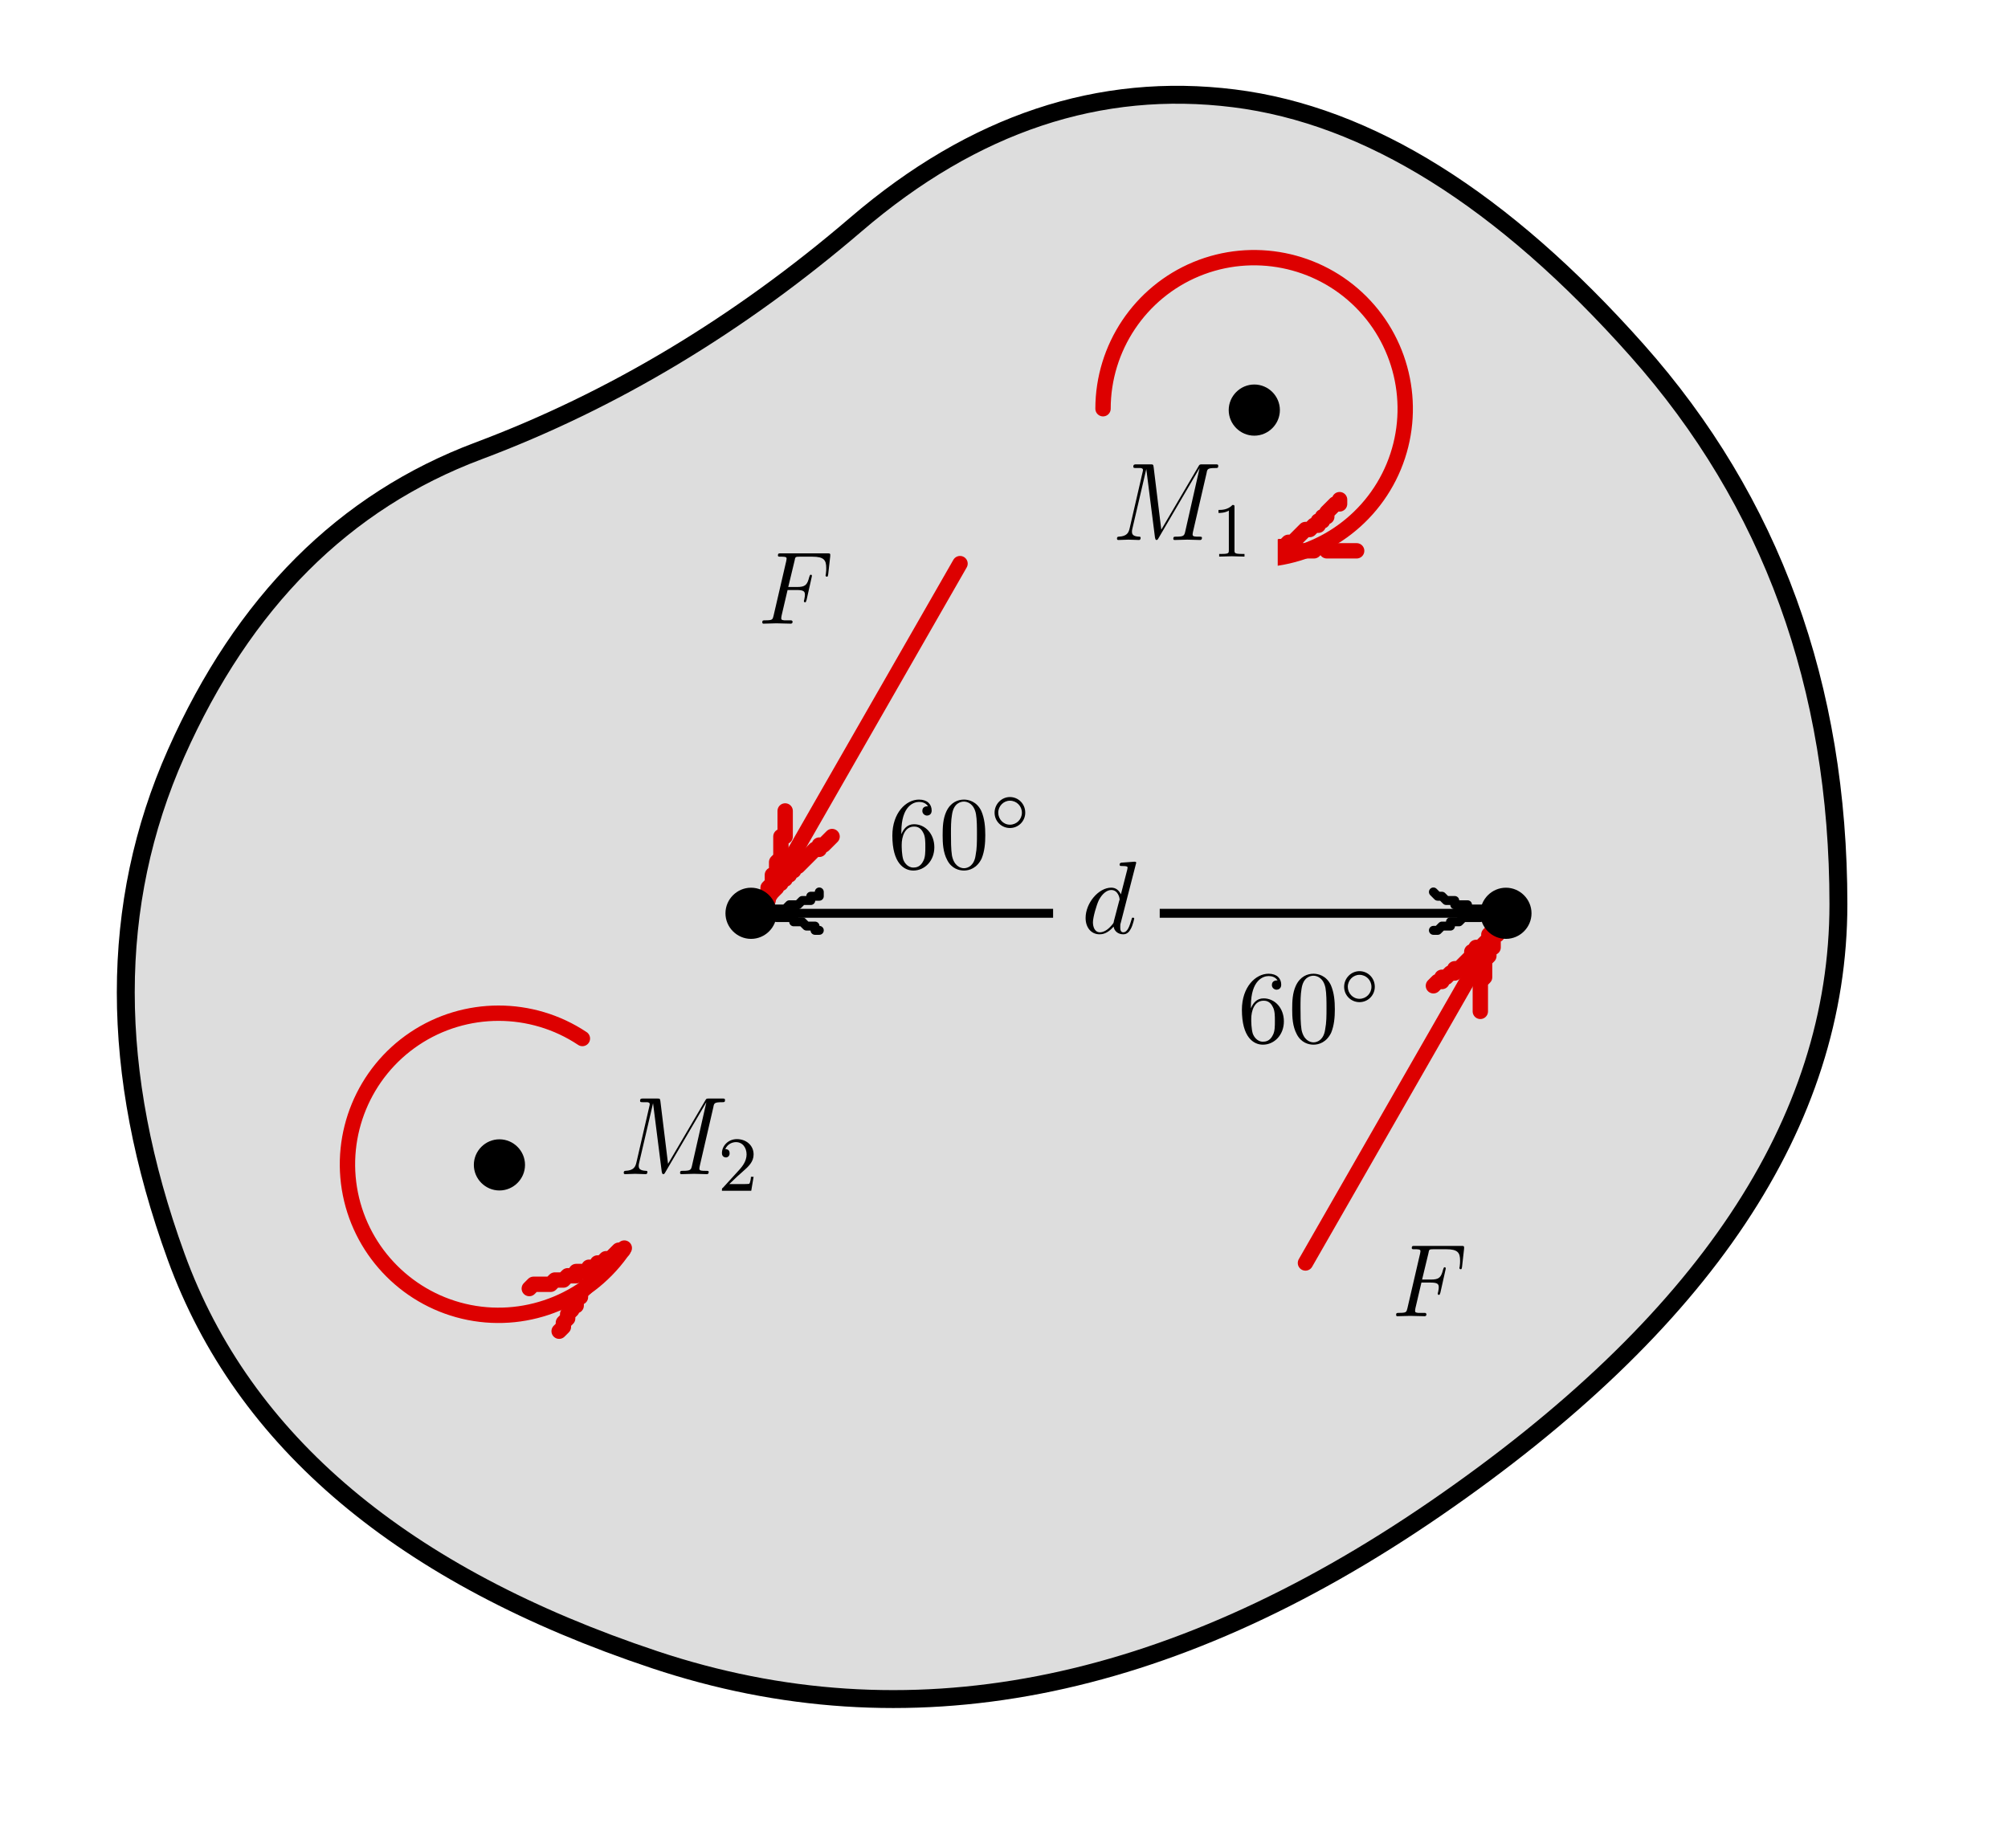
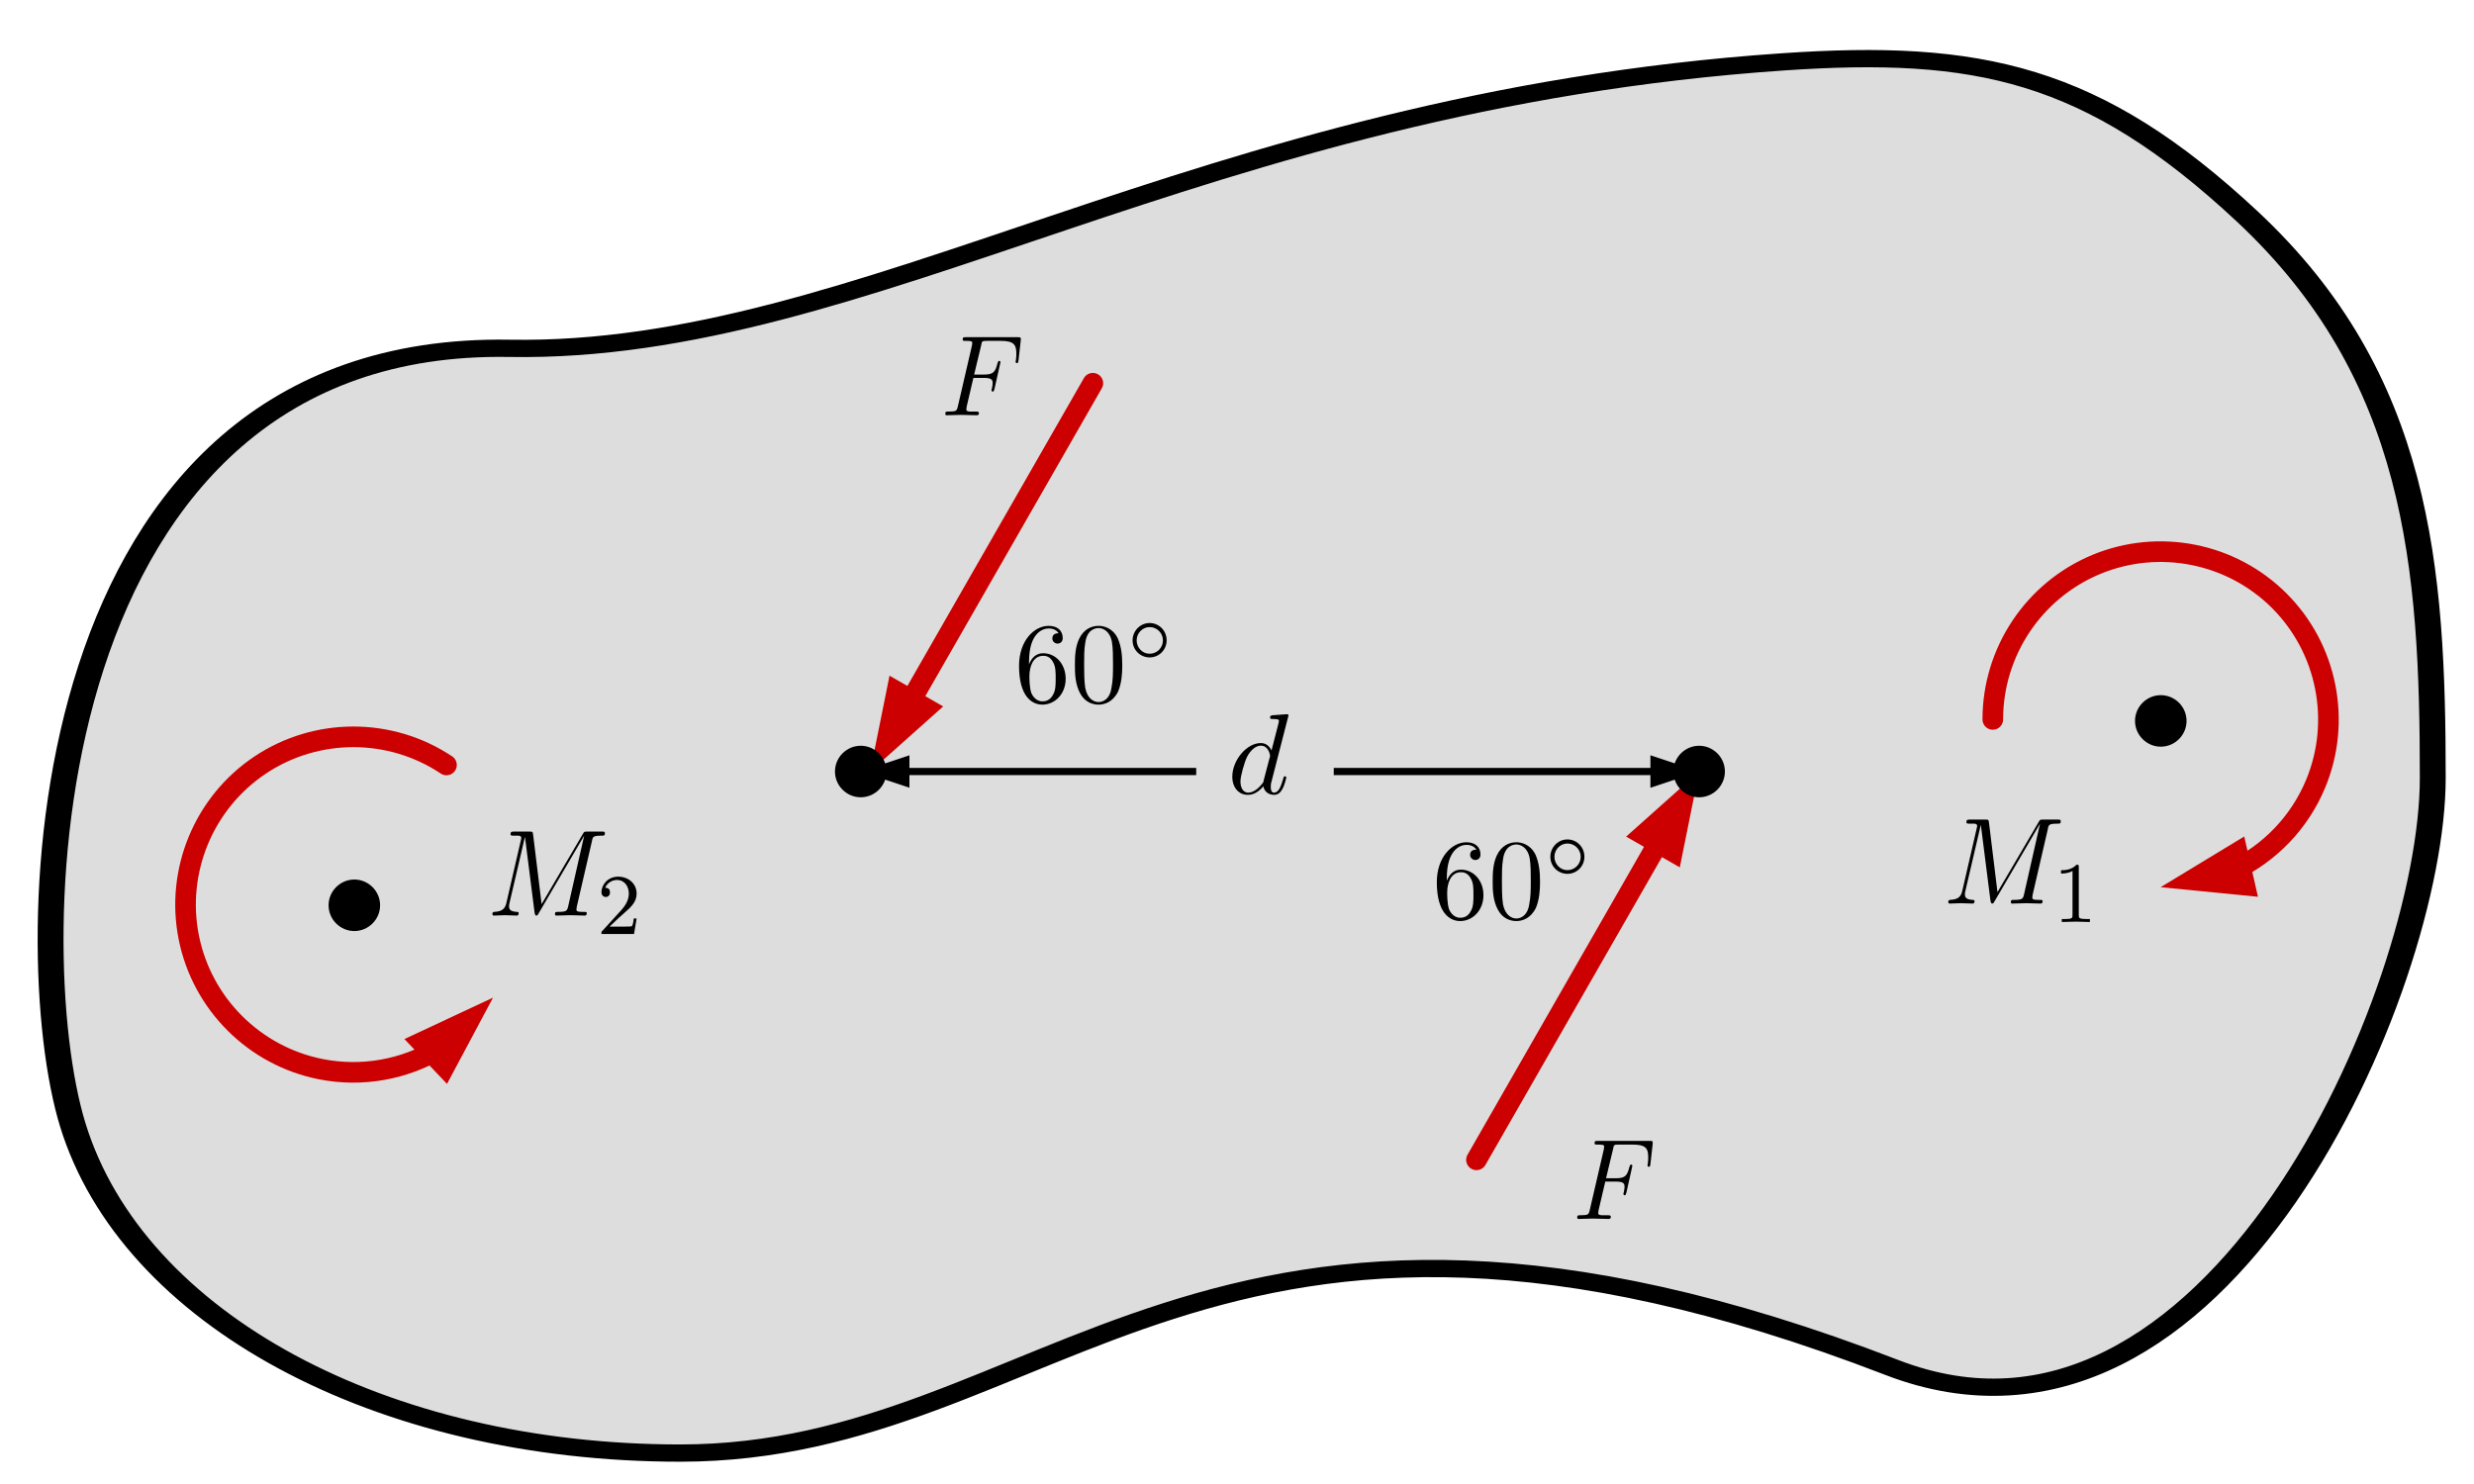
- <svg xmlns="http://www.w3.org/2000/svg" width="100%" height="100%" viewBox="0 0 113 104" version="1.1" xml:space="preserve" style="fill-rule:evenodd;clip-rule:evenodd;stroke-linecap:round;stroke-linejoin:round;stroke-miterlimit:10;">
-   <g id="surface1">
-     </g>
-   <g id="Artboard1" transform="matrix(1.04029,0,0,1,-88.0326,-11.9232)">
-     <rect x="84.623" y="11.923" width="107.849" height="103.617" style="fill:none;" />
-     <g transform="matrix(0.230705,0,0,-0.24,6.96137,124.69)">
-       <path d="M377.933,293.255C393.681,328.688 417.303,352.31 448.799,364.121C480.295,375.932 509.823,393.649 537.382,417.271C564.941,440.893 594.468,450.736 625.964,446.799C657.46,442.862 688.956,423.177 720.452,387.743C751.949,352.31 767.697,309.003 767.697,257.822C767.697,206.641 736.2,159.397 673.208,116.09C610.216,72.783 549.193,60.972 490.137,80.657C431.082,100.342 393.681,131.838 377.933,175.145C362.185,218.452 362.185,257.822 377.933,293.255" style="fill:rgb(221,221,221);stroke:black;stroke-width:4.2px;" />
-     </g>
-     <g transform="matrix(0.114725,-0.208222,0.200158,0.119347,26.0944,138.433)">
-       <path d="M486.243,219L580.757,219" style="fill:none;fill-rule:nonzero;stroke:rgb(221,0,0);stroke-width:3.6px;" />
-     </g>
-     <g transform="matrix(0.230705,0,0,-0.24,8.05329,119.963)">
-       <path d="M527,254L525,252L524,252L524,251L523,251L519,247L518,247L518,246L517,246L517,245L516,245L516,244L515,244L515,243L514,243L514,242L512,240L512,239L511,239L511,238L510,237L510,236L510,238L511,238L511,240L512,240L512,242L513,243L513,245L514,245L514,248L515,249L515,254L516,254L516,260" style="fill:none;fill-rule:nonzero;stroke:rgb(221,0,0);stroke-width:3.6px;" />
-     </g>
-     <g transform="matrix(-0.114725,0.208222,-0.200158,-0.119347,296.802,-28.6522)">
-       <path d="M614.243,301L708.757,301" style="fill:none;fill-rule:nonzero;stroke:rgb(221,0,0);stroke-width:3.6px;" />
-     </g>
-     <g transform="matrix(0.230705,0,0,-0.24,8.05329,131.243)">
-       <path d="M668,266L669,267L670,267L670,268L671,268L672,269L673,269L673,270L674,270L677,273L677,274L678,274L678,275L679,275L681,277L681,278L683,280L683,281L684,281L684,282L685,283L684,282L684,280L683,280L683,278L682,278L682,275L681,275L681,273L680,272L680,268L679,267L679,260" style="fill:none;fill-rule:nonzero;stroke:rgb(221,0,0);stroke-width:3.6px;" />
-     </g>
-     <g transform="matrix(-0.230705,0,0,-0.24,283.284,125.723)">
-       <path d="M508,260L685,260" style="fill:none;fill-rule:nonzero;stroke:black;stroke-width:2.1px;" />
-     </g>
-     <g transform="matrix(0.230705,0,0,-0.24,8.05329,125.483)">
-       <path d="M668,264L669,263L670,263L671,262L673,262L673,261L676,261L676,260L681,260L681,259L685,259L679,259L679,258L675,258L674,257L672,257L672,256L670,256L669,255L668,255" style="fill:none;fill-rule:nonzero;stroke:black;stroke-width:2.1px;" />
-     </g>
-     <g transform="matrix(0.230705,0,0,-0.24,8.05329,125.483)">
-       <path d="M524,255L523,255L523,256L521,256L520,257L518,257L518,258L514,258L514,259L508,259L512,259L512,260L516,260L517,261L519,261L520,262L522,262L522,263L524,263L524,264" style="fill:none;fill-rule:nonzero;stroke:black;stroke-width:2.1px;" />
-     </g>
-     <g transform="matrix(0,0.24,-0.230705,0,226.07,-101.077)">
-       <path d="M685,254C681.708,254 679,256.708 679,260C679,263.292 681.708,266 685,266C688.292,266 691,263.292 691,260C691,256.708 688.292,254 685,254" />
-     </g>
-     <g transform="matrix(0,0.24,-0.230705,0,185.235,-58.5968)">
-       <path d="M508,254C504.708,254 502,256.708 502,260C502,263.292 504.708,266 508,266C511.292,266 514,263.292 514,260C514,256.708 511.292,254 508,254" />
-     </g>
-     <g transform="matrix(0.128373,0.199414,-0.191691,0.133545,114.698,-53.8198)">
-       <path d="M433.4,282.785C420.187,288.259 411.527,301.219 411.528,315.521C411.527,329.824 420.187,342.784 433.4,348.257C446.614,353.73 461.902,350.689 472.015,340.576C482.128,330.462 485.169,315.176 479.696,301.961" style="fill:none;fill-rule:nonzero;stroke:rgb(221,0,0);stroke-width:3.6px;" />
-     </g>
-     <g transform="matrix(0.230705,0,0,-0.24,8.05329,168.203)">
-       <path d="M456,349L457,350L461,350L462,351L464,351L465,352L467,352L467,353L470,353L470,354L472,354L472,355L473,355L474,356L475,356L477,358L478,358L477,358L476,357L476,356L475,356L475,355L474,355L474,354L473,354L473,353L472,353L472,352L471,352L471,351L468,348L468,347L467,347L467,345L466,345L466,344L465,343L465,342L464,341L464,340L463,339" style="fill:none;fill-rule:nonzero;stroke:rgb(221,0,0);stroke-width:3.6px;" />
-     </g>
-     <g transform="matrix(0,0.24,-0.230705,0,185.235,-30.2768)">
-       <path d="M449,313C445.708,313 443,315.708 443,319C443,322.292 445.708,325 449,325C452.292,325 455,322.292 455,319C455,315.708 452.292,313 449,313" />
-     </g>
-     <g transform="matrix(-0.213144,-0.0918442,0.0882872,-0.221731,274.117,123.319)">
-       <path d="M614.544,105.744C601.329,111.217 592.67,124.178 592.67,138.479C592.67,152.782 601.329,165.743 614.544,171.215C627.757,176.689 643.045,173.648 653.158,163.535C663.271,153.421 666.312,138.133 660.839,124.92" style="fill:none;fill-rule:nonzero;stroke:rgb(221,0,0);stroke-width:3.6px;" />
-     </g>
-     <g transform="matrix(0.230705,0,0,-0.24,8.05329,82.5232)">
-       <path d="M650,165L643,165L643,166L641,166L640,165L633,165L632,164L628,164L627,163L626,163L627,163L628,164L630,164L630,165L632,165L632,166L633,166L634,167L635,167L638,170L639,170L640,171L641,171L641,172L642,172L642,173L643,173L643,174L645,176L646,176L646,177" style="fill:none;fill-rule:nonzero;stroke:rgb(221,0,0);stroke-width:3.6px;" />
-     </g>
-     <g transform="matrix(0,0.24,-0.230705,0,185.235,-115.237)">
-       <path d="M626,136C622.708,136 620,138.708 620,142C620,145.292 622.708,148 626,148C629.292,148 632,145.292 632,142C632,138.708 629.292,136 626,136" />
-     </g>
-     <g transform="matrix(1.15353,0,0,1.2,158.576,80.2877)">
-       <g id="surface11">
-         <rect x="0" y="0" width="6" height="6" style="fill:rgb(221,221,221);" />
-         <g>
-           <g transform="matrix(1,0,0,1,1.1889,4.75982)">
-             <g id="glyph0-1">
-               <path d="M1.359,-1.578L1.797,-1.578C2.125,-1.578 2.172,-1.5 2.172,-1.359C2.172,-1.328 2.172,-1.266 2.141,-1.125C2.125,-1.094 2.125,-1.078 2.125,-1.063C2.125,-1.031 2.141,-1 2.172,-1C2.219,-1 2.219,-1.016 2.25,-1.109L2.484,-2.156C2.5,-2.219 2.5,-2.219 2.5,-2.234C2.5,-2.25 2.5,-2.297 2.453,-2.297C2.406,-2.297 2.406,-2.266 2.375,-2.188C2.281,-1.813 2.188,-1.719 1.797,-1.719L1.391,-1.719L1.688,-2.953C1.719,-3.125 1.719,-3.141 1.922,-3.141L2.516,-3.141C3.063,-3.141 3.172,-2.984 3.172,-2.609C3.172,-2.5 3.172,-2.484 3.156,-2.344C3.141,-2.281 3.141,-2.281 3.141,-2.266C3.141,-2.234 3.156,-2.203 3.203,-2.203C3.25,-2.203 3.25,-2.234 3.266,-2.328L3.359,-3.156C3.375,-3.297 3.344,-3.297 3.234,-3.297L1.031,-3.297C0.953,-3.297 0.906,-3.297 0.906,-3.203C0.906,-3.141 0.938,-3.141 1.031,-3.141C1.188,-3.141 1.313,-3.141 1.313,-3.063C1.313,-3.031 1.313,-3.031 1.297,-2.938L0.703,-0.375C0.656,-0.188 0.656,-0.156 0.297,-0.156C0.219,-0.156 0.172,-0.156 0.172,-0.063C0.172,0 0.219,0 0.234,0C0.375,0 0.703,-0.016 0.828,-0.016C0.984,-0.016 1.344,0 1.5,0C1.531,0 1.594,0 1.594,-0.094C1.594,-0.125 1.563,-0.141 1.563,-0.141C1.547,-0.156 1.547,-0.156 1.438,-0.156L1.203,-0.156C1.078,-0.172 1.063,-0.188 1.063,-0.25C1.063,-0.266 1.063,-0.297 1.078,-0.375L1.359,-1.578Z" style="fill-rule:nonzero;" />
+ <svg xmlns="http://www.w3.org/2000/svg" width="100%" height="100%" viewBox="0 0 240 144" version="1.1" xml:space="preserve" style="fill-rule:evenodd;clip-rule:evenodd;stroke-linecap:round;stroke-linejoin:round;stroke-miterlimit:10;">
+   <g transform="matrix(1,0,0,1,-501,-22)">
+     <g id="equiv_example1" transform="matrix(1.10599,0,0,0.801676,-78.5392,32.9218)">
+       <rect x="524" y="-13" width="217" height="179" style="fill:none;" />
+       <g id="potato" transform="matrix(0.540372,3.03897e-17,-2.20279e-17,-0.497346,326.158,209.633)">
+         <path d="M377.933,175.145C369.068,218.348 371.142,366.13 448.799,364.121C506.781,362.621 560.357,424.121 655.591,433.848C687.128,437.07 705.788,431.34 730.886,396.227C758.78,357.203 761.004,310.717 761.004,259.536C761.004,208.355 725.932,85.569 673.208,116.09C561.89,180.531 537.054,95.256 476.555,95.256C428.031,95.256 387.646,127.806 377.933,175.145Z" style="fill:rgb(221,221,221);stroke:black;stroke-width:4.2px;" />
+       </g>
+       <g id="Fd" transform="matrix(0.875,0,0,1.23345,72.1768,-16.9803)">
+         <g transform="matrix(0.236118,-0.403164,0.411949,0.231082,398.575,223.861)">
+           <g transform="matrix(1.08221,1.88811,-1.88811,1.08221,536.237,-21.4128)">
+             <path d="M86.292,65.565L84.419,74.865L91.498,68.549L86.292,65.565Z" style="fill:rgb(204,0,0);fill-rule:nonzero;" />
+             <path d="M88,68.618C94.138,57.909 106.016,37.186 106.016,37.186" style="fill:none;fill-rule:nonzero;stroke:rgb(204,0,0);stroke-width:2px;stroke-miterlimit:1.5;" />
+           </g>
+         </g>
+         <g transform="matrix(-0.236118,0.403164,-0.411949,-0.231082,955.723,-99.653)">
+           <g transform="matrix(-1.08221,-1.88811,1.88811,-1.08221,651.271,693.236)">
+             <path d="M162.957,84.165L164.83,74.865L157.751,81.181L162.957,84.165Z" style="fill:rgb(204,0,0);fill-rule:nonzero;" />
+             <path d="M161.249,81.111C155.111,91.82 143.233,112.544 143.233,112.544" style="fill:none;fill-rule:nonzero;stroke:rgb(204,0,0);stroke-width:2px;stroke-miterlimit:1.5;" />
+           </g>
+         </g>
+         <g transform="matrix(-0.474818,0,0,-0.464693,927.902,199.252)">
+           <g transform="matrix(-2.17627,-0,-0,-2.17627,866.716,422.925)">
+             <path d="M160.105,76.439L164.83,74.864L160.105,73.289L160.105,76.439Z" style="fill-rule:nonzero;" />
+             <path d="M88.224,76.439L83.499,74.864L88.224,73.289L88.224,76.439Z" style="fill-rule:nonzero;" />
+             <path d="M161.05,74.864L87.279,74.864" style="fill:none;fill-rule:nonzero;stroke:black;stroke-width:0.7px;stroke-miterlimit:1.5;" />
+           </g>
+         </g>
+         <g transform="matrix(0,0.421375,-0.430556,0,798.64,-210.21)">
+           <path d="M685,254C681.708,254 679,256.708 679,260C679,263.292 681.708,266 685,266C688.292,266 691,263.292 691,260C691,256.708 688.292,254 685,254" />
+         </g>
+         <g transform="matrix(0,0.421375,-0.430556,0,714.597,-135.627)">
+           <path d="M508,254C504.708,254 502,256.708 502,260C502,263.292 504.708,266 508,266C511.292,266 514,263.292 514,260C514,256.708 511.292,254 508,254" />
+         </g>
+         <g id="labels">
+           <g transform="matrix(2.3741,0,0,2.32347,674.061,122.338)">
+             <path d="M1.359,-1.578L1.797,-1.578C2.125,-1.578 2.172,-1.5 2.172,-1.359C2.172,-1.328 2.172,-1.266 2.141,-1.125C2.125,-1.094 2.125,-1.078 2.125,-1.063C2.125,-1.031 2.141,-1 2.172,-1C2.219,-1 2.219,-1.016 2.25,-1.109L2.484,-2.156C2.5,-2.219 2.5,-2.219 2.5,-2.234C2.5,-2.25 2.5,-2.297 2.453,-2.297C2.406,-2.297 2.406,-2.266 2.375,-2.188C2.281,-1.813 2.188,-1.719 1.797,-1.719L1.391,-1.719L1.688,-2.953C1.719,-3.125 1.719,-3.141 1.922,-3.141L2.516,-3.141C3.063,-3.141 3.172,-2.984 3.172,-2.609C3.172,-2.5 3.172,-2.484 3.156,-2.344C3.141,-2.281 3.141,-2.281 3.141,-2.266C3.141,-2.234 3.156,-2.203 3.203,-2.203C3.25,-2.203 3.25,-2.234 3.266,-2.328L3.359,-3.156C3.375,-3.297 3.344,-3.297 3.234,-3.297L1.031,-3.297C0.953,-3.297 0.906,-3.297 0.906,-3.203C0.906,-3.141 0.938,-3.141 1.031,-3.141C1.188,-3.141 1.313,-3.141 1.313,-3.063C1.313,-3.031 1.313,-3.031 1.297,-2.938L0.703,-0.375C0.656,-0.188 0.656,-0.156 0.297,-0.156C0.219,-0.156 0.172,-0.156 0.172,-0.063C0.172,0 0.219,0 0.234,0C0.375,0 0.703,-0.016 0.828,-0.016C0.984,-0.016 1.344,0 1.5,0C1.531,0 1.594,0 1.594,-0.094C1.594,-0.125 1.563,-0.141 1.563,-0.141C1.547,-0.156 1.547,-0.156 1.438,-0.156L1.203,-0.156C1.078,-0.172 1.063,-0.188 1.063,-0.25C1.063,-0.266 1.063,-0.297 1.078,-0.375L1.359,-1.578Z" style="fill-rule:nonzero;" />
+           </g>
+           <g transform="matrix(1,0,0,1,0.137138,-1.90417)">
+             <g transform="matrix(2.3741,0,0,2.32347,617.902,73.5204)">
+               <path d="M0.625,-1.594L0.625,-1.703C0.625,-2.938 1.219,-3.109 1.453,-3.109C1.578,-3.109 1.766,-3.078 1.875,-2.906C1.813,-2.906 1.609,-2.906 1.609,-2.688C1.609,-2.547 1.734,-2.469 1.828,-2.469C1.906,-2.469 2.047,-2.516 2.047,-2.703C2.047,-3 1.844,-3.219 1.453,-3.219C0.844,-3.219 0.203,-2.594 0.203,-1.531C0.203,-0.234 0.75,0.109 1.188,0.109C1.719,0.109 2.172,-0.344 2.172,-0.984C2.172,-1.609 1.75,-2.063 1.219,-2.063C0.891,-2.063 0.719,-1.828 0.625,-1.594ZM1.188,-0.031C0.891,-0.031 0.75,-0.313 0.719,-0.391C0.641,-0.625 0.641,-1 0.641,-1.094C0.641,-1.469 0.781,-1.953 1.219,-1.953C1.297,-1.953 1.516,-1.953 1.656,-1.656C1.75,-1.484 1.75,-1.234 1.75,-1C1.75,-0.766 1.75,-0.516 1.656,-0.344C1.516,-0.047 1.297,-0.031 1.188,-0.031Z" style="fill-rule:nonzero;" />
+             </g>
+             <g transform="matrix(2.3741,0,0,2.32347,623.537,73.5204)">
+               <path d="M2.188,-1.547C2.188,-1.938 2.156,-2.328 2,-2.688C1.781,-3.141 1.391,-3.219 1.188,-3.219C0.906,-3.219 0.563,-3.094 0.359,-2.656C0.203,-2.313 0.188,-1.938 0.188,-1.547C0.188,-1.188 0.203,-0.75 0.406,-0.375C0.609,0.016 0.953,0.109 1.188,0.109C1.438,0.109 1.797,0 2.016,-0.453C2.156,-0.797 2.188,-1.172 2.188,-1.547ZM1.188,0C1,0 0.719,-0.125 0.625,-0.594C0.578,-0.875 0.578,-1.328 0.578,-1.609C0.578,-1.922 0.578,-2.234 0.625,-2.5C0.703,-3.078 1.063,-3.125 1.188,-3.125C1.344,-3.125 1.656,-3.031 1.75,-2.547C1.797,-2.281 1.797,-1.906 1.797,-1.609C1.797,-1.25 1.797,-0.922 1.734,-0.609C1.672,-0.141 1.391,0 1.188,0Z" style="fill-rule:nonzero;" />
+             </g>
+             <g transform="matrix(2.3741,0,0,2.32347,629.172,69.4294)">
+               <path d="M1.688,-0.844C1.688,-1.266 1.359,-1.578 0.969,-1.578C0.578,-1.578 0.25,-1.25 0.25,-0.844C0.25,-0.438 0.578,-0.125 0.969,-0.125C1.375,-0.125 1.688,-0.453 1.688,-0.844ZM0.969,-0.281C0.656,-0.281 0.422,-0.547 0.422,-0.844C0.422,-1.156 0.672,-1.406 0.969,-1.406C1.281,-1.406 1.531,-1.156 1.531,-0.844C1.531,-0.531 1.281,-0.281 0.969,-0.281Z" style="fill-rule:nonzero;" />
            </g>
          </g>
-         </g>
-       </g>
-     </g>
-     <g transform="matrix(1.15353,0,0,1.2,124.288,41.3107)">
-       <g id="surface12">
-         <rect x="0" y="0" width="6" height="6" style="fill:rgb(221,221,221);" />
-         <g>
-           <g transform="matrix(1,0,0,1,1.1889,4.75982)">
-             <g id="glyph0-11">
-               <path d="M1.359,-1.578L1.797,-1.578C2.125,-1.578 2.172,-1.5 2.172,-1.359C2.172,-1.328 2.172,-1.266 2.141,-1.125C2.125,-1.094 2.125,-1.078 2.125,-1.063C2.125,-1.031 2.141,-1 2.172,-1C2.219,-1 2.219,-1.016 2.25,-1.109L2.484,-2.156C2.5,-2.219 2.5,-2.219 2.5,-2.234C2.5,-2.25 2.5,-2.297 2.453,-2.297C2.406,-2.297 2.406,-2.266 2.375,-2.188C2.281,-1.813 2.188,-1.719 1.797,-1.719L1.391,-1.719L1.688,-2.953C1.719,-3.125 1.719,-3.141 1.922,-3.141L2.516,-3.141C3.063,-3.141 3.172,-2.984 3.172,-2.609C3.172,-2.5 3.172,-2.484 3.156,-2.344C3.141,-2.281 3.141,-2.281 3.141,-2.266C3.141,-2.234 3.156,-2.203 3.203,-2.203C3.25,-2.203 3.25,-2.234 3.266,-2.328L3.359,-3.156C3.375,-3.297 3.344,-3.297 3.234,-3.297L1.031,-3.297C0.953,-3.297 0.906,-3.297 0.906,-3.203C0.906,-3.141 0.938,-3.141 1.031,-3.141C1.188,-3.141 1.313,-3.141 1.313,-3.063C1.313,-3.031 1.313,-3.031 1.297,-2.938L0.703,-0.375C0.656,-0.188 0.656,-0.156 0.297,-0.156C0.219,-0.156 0.172,-0.156 0.172,-0.063C0.172,0 0.219,0 0.234,0C0.375,0 0.703,-0.016 0.828,-0.016C0.984,-0.016 1.344,0 1.5,0C1.531,0 1.594,0 1.594,-0.094C1.594,-0.125 1.563,-0.141 1.563,-0.141C1.547,-0.156 1.547,-0.156 1.438,-0.156L1.203,-0.156C1.078,-0.172 1.063,-0.188 1.063,-0.25C1.063,-0.266 1.063,-0.297 1.078,-0.375L1.359,-1.578Z" style="fill-rule:nonzero;" />
+           <g transform="matrix(2.3741,0,0,2.32347,610.718,43.4712)">
+             <path d="M1.359,-1.578L1.797,-1.578C2.125,-1.578 2.172,-1.5 2.172,-1.359C2.172,-1.328 2.172,-1.266 2.141,-1.125C2.125,-1.094 2.125,-1.078 2.125,-1.063C2.125,-1.031 2.141,-1 2.172,-1C2.219,-1 2.219,-1.016 2.25,-1.109L2.484,-2.156C2.5,-2.219 2.5,-2.219 2.5,-2.234C2.5,-2.25 2.5,-2.297 2.453,-2.297C2.406,-2.297 2.406,-2.266 2.375,-2.188C2.281,-1.813 2.188,-1.719 1.797,-1.719L1.391,-1.719L1.688,-2.953C1.719,-3.125 1.719,-3.141 1.922,-3.141L2.516,-3.141C3.063,-3.141 3.172,-2.984 3.172,-2.609C3.172,-2.5 3.172,-2.484 3.156,-2.344C3.141,-2.281 3.141,-2.281 3.141,-2.266C3.141,-2.234 3.156,-2.203 3.203,-2.203C3.25,-2.203 3.25,-2.234 3.266,-2.328L3.359,-3.156C3.375,-3.297 3.344,-3.297 3.234,-3.297L1.031,-3.297C0.953,-3.297 0.906,-3.297 0.906,-3.203C0.906,-3.141 0.938,-3.141 1.031,-3.141C1.188,-3.141 1.313,-3.141 1.313,-3.063C1.313,-3.031 1.313,-3.031 1.297,-2.938L0.703,-0.375C0.656,-0.188 0.656,-0.156 0.297,-0.156C0.219,-0.156 0.172,-0.156 0.172,-0.063C0.172,0 0.219,0 0.234,0C0.375,0 0.703,-0.016 0.828,-0.016C0.984,-0.016 1.344,0 1.5,0C1.531,0 1.594,0 1.594,-0.094C1.594,-0.125 1.563,-0.141 1.563,-0.141C1.547,-0.156 1.547,-0.156 1.438,-0.156L1.203,-0.156C1.078,-0.172 1.063,-0.188 1.063,-0.25C1.063,-0.266 1.063,-0.297 1.078,-0.375L1.359,-1.578Z" style="fill-rule:nonzero;" />
+           </g>
+           <g>
+             <g transform="matrix(2.75715,0,0,2.32347,636.281,69.6766)">
+               <rect x="0" y="0" width="5" height="6" style="fill:rgb(221,221,221);" />
+             </g>
+             <g transform="matrix(2.3741,0,0,2.32347,639.417,80.6125)">
+               <path d="M2.578,-3.313C2.578,-3.313 2.578,-3.359 2.5,-3.359C2.438,-3.359 1.953,-3.313 1.875,-3.313C1.828,-3.297 1.797,-3.281 1.797,-3.219C1.797,-3.156 1.844,-3.156 1.922,-3.156C2.156,-3.156 2.172,-3.125 2.172,-3.078L2.156,-2.984L1.859,-1.828C1.766,-2.016 1.625,-2.141 1.406,-2.141C0.813,-2.141 0.203,-1.422 0.203,-0.719C0.203,-0.266 0.469,0.047 0.859,0.047C0.969,0.047 1.219,0.031 1.516,-0.313C1.547,-0.109 1.719,0.047 1.969,0.047C2.141,0.047 2.25,-0.063 2.328,-0.219C2.422,-0.391 2.484,-0.688 2.484,-0.688C2.484,-0.734 2.438,-0.734 2.422,-0.734C2.375,-0.734 2.375,-0.719 2.359,-0.656C2.266,-0.344 2.172,-0.047 1.969,-0.047C1.844,-0.047 1.828,-0.172 1.828,-0.281C1.828,-0.391 1.828,-0.422 1.859,-0.516L2.578,-3.313ZM1.531,-0.578C1.516,-0.484 1.516,-0.484 1.438,-0.391C1.219,-0.125 1.016,-0.047 0.875,-0.047C0.625,-0.047 0.547,-0.313 0.547,-0.516C0.547,-0.75 0.719,-1.344 0.828,-1.563C0.984,-1.859 1.203,-2.031 1.406,-2.031C1.734,-2.031 1.797,-1.641 1.797,-1.609C1.797,-1.578 1.797,-1.547 1.781,-1.531L1.531,-0.578Z" style="fill-rule:nonzero;" />
            </g>
          </g>
-         </g>
-       </g>
-     </g>
-     <g transform="matrix(1.15353,0,0,1.2,141.591,58.8014)">
-       <g id="surface13">
-         <rect x="0" y="0" width="5" height="6" style="fill:rgb(221,221,221);" />
-         <g>
-           <clipPath id="_clip1">
-             <rect x="1.105" y="1.105" width="2.781" height="3.789" />
-           </clipPath>
-           <g clip-path="url(#_clip1)">
-             <g transform="matrix(1,0,0,1,1.321,4.70672)">
-               <g id="glyph0-12">
-                 <path d="M2.578,-3.313C2.578,-3.313 2.578,-3.359 2.5,-3.359C2.438,-3.359 1.953,-3.313 1.875,-3.313C1.828,-3.297 1.797,-3.281 1.797,-3.219C1.797,-3.156 1.844,-3.156 1.922,-3.156C2.156,-3.156 2.172,-3.125 2.172,-3.078L2.156,-2.984L1.859,-1.828C1.766,-2.016 1.625,-2.141 1.406,-2.141C0.813,-2.141 0.203,-1.422 0.203,-0.719C0.203,-0.266 0.469,0.047 0.859,0.047C0.969,0.047 1.219,0.031 1.516,-0.313C1.547,-0.109 1.719,0.047 1.969,0.047C2.141,0.047 2.25,-0.063 2.328,-0.219C2.422,-0.391 2.484,-0.688 2.484,-0.688C2.484,-0.734 2.438,-0.734 2.422,-0.734C2.375,-0.734 2.375,-0.719 2.359,-0.656C2.266,-0.344 2.172,-0.047 1.969,-0.047C1.844,-0.047 1.828,-0.172 1.828,-0.281C1.828,-0.391 1.828,-0.422 1.859,-0.516L2.578,-3.313ZM1.531,-0.578C1.516,-0.484 1.516,-0.484 1.438,-0.391C1.219,-0.125 1.016,-0.047 0.875,-0.047C0.625,-0.047 0.547,-0.313 0.547,-0.516C0.547,-0.75 0.719,-1.344 0.828,-1.563C0.984,-1.859 1.203,-2.031 1.406,-2.031C1.734,-2.031 1.797,-1.641 1.797,-1.609C1.797,-1.578 1.797,-1.547 1.781,-1.531L1.531,-0.578Z" style="fill-rule:nonzero;" />
-               </g>
-             </g>
-           </g>
-         </g>
-       </g>
-     </g>
-     <g transform="matrix(1.15353,0,0,1.2,131.209,55.2014)">
-       <g id="surface14">
-         <rect x="0" y="0" width="9" height="6" style="fill:rgb(221,221,221);" />
-         <g>
-           <g>
-             <g id="glyph0-13" transform="matrix(1,0,0,1,1.25884,4.65432)">
+           <g transform="matrix(1,0,0,1,3.09897,0.358146)">
+             <g transform="matrix(2.3741,0,0,2.32347,656.819,92.4953)">
              <path d="M0.625,-1.594L0.625,-1.703C0.625,-2.938 1.219,-3.109 1.453,-3.109C1.578,-3.109 1.766,-3.078 1.875,-2.906C1.813,-2.906 1.609,-2.906 1.609,-2.688C1.609,-2.547 1.734,-2.469 1.828,-2.469C1.906,-2.469 2.047,-2.516 2.047,-2.703C2.047,-3 1.844,-3.219 1.453,-3.219C0.844,-3.219 0.203,-2.594 0.203,-1.531C0.203,-0.234 0.75,0.109 1.188,0.109C1.719,0.109 2.172,-0.344 2.172,-0.984C2.172,-1.609 1.75,-2.063 1.219,-2.063C0.891,-2.063 0.719,-1.828 0.625,-1.594ZM1.188,-0.031C0.891,-0.031 0.75,-0.313 0.719,-0.391C0.641,-0.625 0.641,-1 0.641,-1.094C0.641,-1.469 0.781,-1.953 1.219,-1.953C1.297,-1.953 1.516,-1.953 1.656,-1.656C1.75,-1.484 1.75,-1.234 1.75,-1C1.75,-0.766 1.75,-0.516 1.656,-0.344C1.516,-0.047 1.297,-0.031 1.188,-0.031Z" style="fill-rule:nonzero;" />
            </g>
-             <g id="glyph0-2" transform="matrix(1,0,0,1,3.63228,4.65432)">
+             <g transform="matrix(2.3741,0,0,2.32347,662.454,92.4953)">
              <path d="M2.188,-1.547C2.188,-1.938 2.156,-2.328 2,-2.688C1.781,-3.141 1.391,-3.219 1.188,-3.219C0.906,-3.219 0.563,-3.094 0.359,-2.656C0.203,-2.313 0.188,-1.938 0.188,-1.547C0.188,-1.188 0.203,-0.75 0.406,-0.375C0.609,0.016 0.953,0.109 1.188,0.109C1.438,0.109 1.797,0 2.016,-0.453C2.156,-0.797 2.188,-1.172 2.188,-1.547ZM1.188,0C1,0 0.719,-0.125 0.625,-0.594C0.578,-0.875 0.578,-1.328 0.578,-1.609C0.578,-1.922 0.578,-2.234 0.625,-2.5C0.703,-3.078 1.063,-3.125 1.188,-3.125C1.344,-3.125 1.656,-3.031 1.75,-2.547C1.797,-2.281 1.797,-1.906 1.797,-1.609C1.797,-1.25 1.797,-0.922 1.734,-0.609C1.672,-0.141 1.391,0 1.188,0Z" style="fill-rule:nonzero;" />
            </g>
-           </g>
-         </g>
-         <g>
-           <g transform="matrix(1,0,0,1,6.00591,2.89359)">
-             <g id="glyph1-1">
+             <g transform="matrix(2.3741,0,0,2.32347,668.089,88.4043)">
              <path d="M1.688,-0.844C1.688,-1.266 1.359,-1.578 0.969,-1.578C0.578,-1.578 0.25,-1.25 0.25,-0.844C0.25,-0.438 0.578,-0.125 0.969,-0.125C1.375,-0.125 1.688,-0.453 1.688,-0.844ZM0.969,-0.281C0.656,-0.281 0.422,-0.547 0.422,-0.844C0.422,-1.156 0.672,-1.406 0.969,-1.406C1.281,-1.406 1.531,-1.156 1.531,-0.844C1.531,-0.531 1.281,-0.281 0.969,-0.281Z" style="fill-rule:nonzero;" />
            </g>
          </g>
        </g>
      </g>
-     </g>
-     <g transform="matrix(1.15353,0,0,1.2,150.118,65.0014)">
-       <g id="surface15">
-         <rect x="0" y="0" width="9" height="6" style="fill:rgb(221,221,221);" />
-         <g>
-           <g>
-             <g id="glyph0-14" transform="matrix(1,0,0,1,1.25884,4.65432)">
-               <path d="M0.625,-1.594L0.625,-1.703C0.625,-2.938 1.219,-3.109 1.453,-3.109C1.578,-3.109 1.766,-3.078 1.875,-2.906C1.813,-2.906 1.609,-2.906 1.609,-2.688C1.609,-2.547 1.734,-2.469 1.828,-2.469C1.906,-2.469 2.047,-2.516 2.047,-2.703C2.047,-3 1.844,-3.219 1.453,-3.219C0.844,-3.219 0.203,-2.594 0.203,-1.531C0.203,-0.234 0.75,0.109 1.188,0.109C1.719,0.109 2.172,-0.344 2.172,-0.984C2.172,-1.609 1.75,-2.063 1.219,-2.063C0.891,-2.063 0.719,-1.828 0.625,-1.594ZM1.188,-0.031C0.891,-0.031 0.75,-0.313 0.719,-0.391C0.641,-0.625 0.641,-1 0.641,-1.094C0.641,-1.469 0.781,-1.953 1.219,-1.953C1.297,-1.953 1.516,-1.953 1.656,-1.656C1.75,-1.484 1.75,-1.234 1.75,-1C1.75,-0.766 1.75,-0.516 1.656,-0.344C1.516,-0.047 1.297,-0.031 1.188,-0.031Z" style="fill-rule:nonzero;" />
-             </g>
-             <g id="glyph0-21" transform="matrix(1,0,0,1,3.63228,4.65432)">
-               <path d="M2.188,-1.547C2.188,-1.938 2.156,-2.328 2,-2.688C1.781,-3.141 1.391,-3.219 1.188,-3.219C0.906,-3.219 0.563,-3.094 0.359,-2.656C0.203,-2.313 0.188,-1.938 0.188,-1.547C0.188,-1.188 0.203,-0.75 0.406,-0.375C0.609,0.016 0.953,0.109 1.188,0.109C1.438,0.109 1.797,0 2.016,-0.453C2.156,-0.797 2.188,-1.172 2.188,-1.547ZM1.188,0C1,0 0.719,-0.125 0.625,-0.594C0.578,-0.875 0.578,-1.328 0.578,-1.609C0.578,-1.922 0.578,-2.234 0.625,-2.5C0.703,-3.078 1.063,-3.125 1.188,-3.125C1.344,-3.125 1.656,-3.031 1.75,-2.547C1.797,-2.281 1.797,-1.906 1.797,-1.609C1.797,-1.25 1.797,-0.922 1.734,-0.609C1.672,-0.141 1.391,0 1.188,0Z" style="fill-rule:nonzero;" />
-             </g>
+       <g id="_-M2" transform="matrix(0.875,0,0,1.23345,52.2716,-34.6073)">
+         <g transform="matrix(0.264207,0.38611,-0.394523,0.258573,580.932,-148.383)">
+           <g transform="matrix(1.21095,-1.80824,1.80824,1.21096,246.732,271.219)">
+             <path d="M39.234,100.824L47.828,96.805L43.364,105.176L39.234,100.824Z" style="fill:rgb(204,0,0);fill-rule:nonzero;" />
+             <path d="M43.312,74.227C37.844,70.581 30.682,70.589 25.221,74.246C19.76,77.903 17.026,84.523 18.315,90.967C19.604,97.411 24.674,102.47 31.121,103.746C35.137,104.54 39.217,103.774 42.605,101.761" style="fill:none;fill-rule:nonzero;stroke:rgb(204,0,0);stroke-width:2px;stroke-miterlimit:1.5;" />
          </g>
        </g>
+         <g transform="matrix(0,0.421375,-0.430556,0,711.986,-83.3486)">
+           <path d="M449,313C445.708,313 443,315.708 443,319C443,322.292 445.708,325 449,325C452.292,325 455,322.292 455,319C455,315.708 452.292,313 449,313" />
+         </g>
        <g>
-           <g transform="matrix(1,0,0,1,6.00591,2.89359)">
-             <g id="glyph1-11">
-               <path d="M1.688,-0.844C1.688,-1.266 1.359,-1.578 0.969,-1.578C0.578,-1.578 0.25,-1.25 0.25,-0.844C0.25,-0.438 0.578,-0.125 0.969,-0.125C1.375,-0.125 1.688,-0.453 1.688,-0.844ZM0.969,-0.281C0.656,-0.281 0.422,-0.547 0.422,-0.844C0.422,-1.156 0.672,-1.406 0.969,-1.406C1.281,-1.406 1.531,-1.156 1.531,-0.844C1.531,-0.531 1.281,-0.281 0.969,-0.281Z" style="fill-rule:nonzero;" />
-             </g>
+           <g transform="matrix(2.3741,0,0,2.32347,587.996,106.859)">
+             <path d="M4.406,-3.141C4.438,-3.328 4.453,-3.375 4.813,-3.375C4.922,-3.375 4.953,-3.375 4.953,-3.484C4.953,-3.547 4.906,-3.547 4.828,-3.547L4.203,-3.547C4.078,-3.547 4.078,-3.547 4.016,-3.438L2.281,-0.484L1.922,-3.422C1.906,-3.547 1.891,-3.547 1.766,-3.547L1.109,-3.547C1.031,-3.547 0.969,-3.547 0.969,-3.438C0.969,-3.375 1.016,-3.375 1.109,-3.375L1.313,-3.375C1.391,-3.359 1.422,-3.344 1.422,-3.281C1.422,-3.266 1.422,-3.25 1.406,-3.188L0.797,-0.547C0.75,-0.344 0.672,-0.172 0.281,-0.156C0.266,-0.156 0.203,-0.156 0.203,-0.063C0.203,-0.016 0.234,0 0.266,0C0.422,0 0.578,-0.016 0.734,-0.016C0.906,-0.016 1.078,0 1.234,0C1.25,0 1.313,0 1.313,-0.109C1.313,-0.156 1.266,-0.156 1.234,-0.156C0.953,-0.172 0.906,-0.266 0.906,-0.391C0.906,-0.422 0.906,-0.453 0.922,-0.516L1.578,-3.328L1.984,-0.125C2,-0.063 2,0 2.063,0C2.109,0 2.141,-0.063 2.156,-0.094L4.078,-3.375L3.406,-0.406C3.359,-0.203 3.344,-0.156 2.969,-0.156C2.891,-0.156 2.844,-0.156 2.844,-0.063C2.844,0 2.891,0 2.906,0C3.047,0 3.375,-0.016 3.5,-0.016C3.703,-0.016 3.906,0 4.094,0C4.125,0 4.188,0 4.188,-0.109C4.188,-0.156 4.141,-0.156 4.047,-0.156C3.875,-0.156 3.75,-0.156 3.75,-0.25C3.75,-0.281 3.75,-0.281 3.766,-0.375L4.406,-3.141Z" style="fill-rule:nonzero;" />
+           </g>
+           <g transform="matrix(2.3741,0,0,2.32347,598.929,108.667)">
+             <path d="M1.688,-0.656L1.563,-0.656C1.563,-0.578 1.531,-0.375 1.484,-0.328C1.453,-0.313 1.203,-0.313 1.156,-0.313L0.547,-0.313C0.891,-0.641 1,-0.75 1.203,-0.922C1.453,-1.141 1.688,-1.359 1.688,-1.703C1.688,-2.141 1.328,-2.422 0.906,-2.422C0.484,-2.422 0.203,-2.094 0.203,-1.766C0.203,-1.578 0.359,-1.563 0.391,-1.563C0.469,-1.563 0.563,-1.625 0.563,-1.75C0.563,-1.828 0.547,-1.953 0.359,-1.953C0.469,-2.203 0.703,-2.281 0.859,-2.281C1.188,-2.281 1.359,-2 1.359,-1.703C1.359,-1.391 1.156,-1.141 1.047,-1.016L0.25,-0.141C0.203,-0.109 0.203,-0.109 0.203,0L1.578,0L1.688,-0.656Z" style="fill-rule:nonzero;" />
          </g>
        </g>
      </g>
-     </g>
-     <g transform="matrix(1.15353,0,0,1.2,116.678,72.2014)">
-       <g id="surface16">
-         <rect x="0" y="0" width="9" height="7" style="fill:rgb(221,221,221);" />
-         <g>
-           <g transform="matrix(1,0,0,1,1.25884,4.83613)">
-             <g id="glyph0-15">
-               <path d="M4.406,-3.141C4.438,-3.328 4.453,-3.375 4.813,-3.375C4.922,-3.375 4.953,-3.375 4.953,-3.484C4.953,-3.547 4.906,-3.547 4.828,-3.547L4.203,-3.547C4.078,-3.547 4.078,-3.547 4.016,-3.438L2.281,-0.484L1.922,-3.422C1.906,-3.547 1.891,-3.547 1.766,-3.547L1.109,-3.547C1.031,-3.547 0.969,-3.547 0.969,-3.438C0.969,-3.375 1.016,-3.375 1.109,-3.375L1.313,-3.375C1.391,-3.359 1.422,-3.344 1.422,-3.281C1.422,-3.266 1.422,-3.25 1.406,-3.188L0.797,-0.547C0.75,-0.344 0.672,-0.172 0.281,-0.156C0.266,-0.156 0.203,-0.156 0.203,-0.063C0.203,-0.016 0.234,0 0.266,0C0.422,0 0.578,-0.016 0.734,-0.016C0.906,-0.016 1.078,0 1.234,0C1.25,0 1.313,0 1.313,-0.109C1.313,-0.156 1.266,-0.156 1.234,-0.156C0.953,-0.172 0.906,-0.266 0.906,-0.391C0.906,-0.422 0.906,-0.453 0.922,-0.516L1.578,-3.328L1.984,-0.125C2,-0.063 2,0 2.063,0C2.109,0 2.141,-0.063 2.156,-0.094L4.078,-3.375L3.406,-0.406C3.359,-0.203 3.344,-0.156 2.969,-0.156C2.891,-0.156 2.844,-0.156 2.844,-0.063C2.844,0 2.891,0 2.906,0C3.047,0 3.375,-0.016 3.5,-0.016C3.703,-0.016 3.906,0 4.094,0C4.125,0 4.188,0 4.188,-0.109C4.188,-0.156 4.141,-0.156 4.047,-0.156C3.875,-0.156 3.75,-0.156 3.75,-0.25C3.75,-0.281 3.75,-0.281 3.766,-0.375L4.406,-3.141Z" style="fill-rule:nonzero;" />
-             </g>
+       <g id="M1" transform="matrix(0.875,0,0,1.23345,137.182,44.5294)">
+         <g transform="matrix(-0.438675,-0.177831,0.181705,-0.42932,909.035,194.597)">
+           <g transform="matrix(-2.01061,0.832823,-0.832824,-2.01061,1107.66,104.274)">
+             <path d="M217.711,81.167L209.6,86.088L219.041,87.018L217.711,81.167Z" style="fill:rgb(204,0,0);fill-rule:nonzero;" />
+             <path d="M216.62,84.492C220.174,82.79 223.076,79.819 224.642,76.038C227.157,69.966 225.76,62.941 221.112,58.294C216.466,53.647 209.441,52.249 203.369,54.764C197.298,57.28 193.318,63.235 193.318,69.807" style="fill:none;fill-rule:nonzero;stroke:rgb(204,0,0);stroke-width:2px;stroke-miterlimit:1.5;" />
          </g>
        </g>
-         <g>
-           <g transform="matrix(1,0,0,1,5.86392,5.61464)">
-             <g id="glyph1-12">
-               <path d="M1.688,-0.656L1.563,-0.656C1.563,-0.578 1.531,-0.375 1.484,-0.328C1.453,-0.313 1.203,-0.313 1.156,-0.313L0.547,-0.313C0.891,-0.641 1,-0.75 1.203,-0.922C1.453,-1.141 1.688,-1.359 1.688,-1.703C1.688,-2.141 1.328,-2.422 0.906,-2.422C0.484,-2.422 0.203,-2.094 0.203,-1.766C0.203,-1.578 0.359,-1.563 0.391,-1.563C0.469,-1.563 0.563,-1.625 0.563,-1.75C0.563,-1.828 0.547,-1.953 0.359,-1.953C0.469,-2.203 0.703,-2.281 0.859,-2.281C1.188,-2.281 1.359,-2 1.359,-1.703C1.359,-1.391 1.156,-1.141 1.047,-1.016L0.25,-0.141C0.203,-0.109 0.203,-0.109 0.203,0L1.578,0L1.688,-0.656Z" style="fill-rule:nonzero;" />
-             </g>
+         <g transform="matrix(0,0.421375,-0.430556,0,719.82,-240.183)">
+           <path d="M626,136C622.708,136 620,138.708 620,142C620,145.292 622.708,148 626,148C629.292,148 632,145.292 632,142C632,138.708 629.292,136 626,136" />
+         </g>
+         <g transform="matrix(1,0,0,1,-6.01468,3.76878)">
+           <g transform="matrix(2.3741,0,0,2.32347,642.91,37.7534)">
+             <path d="M4.406,-3.141C4.438,-3.328 4.453,-3.375 4.813,-3.375C4.922,-3.375 4.953,-3.375 4.953,-3.484C4.953,-3.547 4.906,-3.547 4.828,-3.547L4.203,-3.547C4.078,-3.547 4.078,-3.547 4.016,-3.438L2.281,-0.484L1.922,-3.422C1.906,-3.547 1.891,-3.547 1.766,-3.547L1.109,-3.547C1.031,-3.547 0.969,-3.547 0.969,-3.438C0.969,-3.375 1.016,-3.375 1.109,-3.375L1.313,-3.375C1.391,-3.359 1.422,-3.344 1.422,-3.281C1.422,-3.266 1.422,-3.25 1.406,-3.188L0.797,-0.547C0.75,-0.344 0.672,-0.172 0.281,-0.156C0.266,-0.156 0.203,-0.156 0.203,-0.063C0.203,-0.016 0.234,0 0.266,0C0.422,0 0.578,-0.016 0.734,-0.016C0.906,-0.016 1.078,0 1.234,0C1.25,0 1.313,0 1.313,-0.109C1.313,-0.156 1.266,-0.156 1.234,-0.156C0.953,-0.172 0.906,-0.266 0.906,-0.391C0.906,-0.422 0.906,-0.453 0.922,-0.516L1.578,-3.328L1.984,-0.125C2,-0.063 2,0 2.063,0C2.109,0 2.141,-0.063 2.156,-0.094L4.078,-3.375L3.406,-0.406C3.359,-0.203 3.344,-0.156 2.969,-0.156C2.891,-0.156 2.844,-0.156 2.844,-0.063C2.844,0 2.891,0 2.906,0C3.047,0 3.375,-0.016 3.5,-0.016C3.703,-0.016 3.906,0 4.094,0C4.125,0 4.188,0 4.188,-0.109C4.188,-0.156 4.141,-0.156 4.047,-0.156C3.875,-0.156 3.75,-0.156 3.75,-0.25C3.75,-0.281 3.75,-0.281 3.766,-0.375L4.406,-3.141Z" style="fill-rule:nonzero;" />
          </g>
-         </g>
-       </g>
-     </g>
-     <g transform="matrix(1.15353,0,0,1.2,143.36,36.5107)">
-       <g id="surface17">
-         <rect x="0" y="0" width="9" height="7" style="fill:rgb(221,221,221);" />
-         <g>
-           <g transform="matrix(1,0,0,1,1.25884,4.83613)">
-             <g id="glyph0-16">
-               <path d="M4.406,-3.141C4.438,-3.328 4.453,-3.375 4.813,-3.375C4.922,-3.375 4.953,-3.375 4.953,-3.484C4.953,-3.547 4.906,-3.547 4.828,-3.547L4.203,-3.547C4.078,-3.547 4.078,-3.547 4.016,-3.438L2.281,-0.484L1.922,-3.422C1.906,-3.547 1.891,-3.547 1.766,-3.547L1.109,-3.547C1.031,-3.547 0.969,-3.547 0.969,-3.438C0.969,-3.375 1.016,-3.375 1.109,-3.375L1.313,-3.375C1.391,-3.359 1.422,-3.344 1.422,-3.281C1.422,-3.266 1.422,-3.25 1.406,-3.188L0.797,-0.547C0.75,-0.344 0.672,-0.172 0.281,-0.156C0.266,-0.156 0.203,-0.156 0.203,-0.063C0.203,-0.016 0.234,0 0.266,0C0.422,0 0.578,-0.016 0.734,-0.016C0.906,-0.016 1.078,0 1.234,0C1.25,0 1.313,0 1.313,-0.109C1.313,-0.156 1.266,-0.156 1.234,-0.156C0.953,-0.172 0.906,-0.266 0.906,-0.391C0.906,-0.422 0.906,-0.453 0.922,-0.516L1.578,-3.328L1.984,-0.125C2,-0.063 2,0 2.063,0C2.109,0 2.141,-0.063 2.156,-0.094L4.078,-3.375L3.406,-0.406C3.359,-0.203 3.344,-0.156 2.969,-0.156C2.891,-0.156 2.844,-0.156 2.844,-0.063C2.844,0 2.891,0 2.906,0C3.047,0 3.375,-0.016 3.5,-0.016C3.703,-0.016 3.906,0 4.094,0C4.125,0 4.188,0 4.188,-0.109C4.188,-0.156 4.141,-0.156 4.047,-0.156C3.875,-0.156 3.75,-0.156 3.75,-0.25C3.75,-0.281 3.75,-0.281 3.766,-0.375L4.406,-3.141Z" style="fill-rule:nonzero;" />
-             </g>
-           </g>
-         </g>
-         <g>
-           <g transform="matrix(1,0,0,1,5.86392,5.61464)">
-             <g id="glyph1-13">
-               <path d="M1.109,-2.313C1.109,-2.406 1.109,-2.422 1.016,-2.422C0.797,-2.188 0.5,-2.188 0.359,-2.188L0.359,-2.047C0.438,-2.047 0.656,-2.047 0.844,-2.156L0.844,-0.297C0.844,-0.172 0.844,-0.125 0.516,-0.125L0.391,-0.125L0.391,0C0.453,0 0.859,-0.016 0.984,-0.016C1.078,-0.016 1.5,0 1.578,0L1.578,-0.125L1.453,-0.125C1.109,-0.125 1.109,-0.172 1.109,-0.297L1.109,-2.313Z" style="fill-rule:nonzero;" />
-             </g>
+           <g transform="matrix(2.3741,0,0,2.32347,653.843,39.5623)">
+             <path d="M1.109,-2.313C1.109,-2.406 1.109,-2.422 1.016,-2.422C0.797,-2.188 0.5,-2.188 0.359,-2.188L0.359,-2.047C0.438,-2.047 0.656,-2.047 0.844,-2.156L0.844,-0.297C0.844,-0.172 0.844,-0.125 0.516,-0.125L0.391,-0.125L0.391,0C0.453,0 0.859,-0.016 0.984,-0.016C1.078,-0.016 1.5,0 1.578,0L1.578,-0.125L1.453,-0.125C1.109,-0.125 1.109,-0.172 1.109,-0.297L1.109,-2.313Z" style="fill-rule:nonzero;" />
          </g>
        </g>
      </g>
    </g>
  </g>
</svg>
